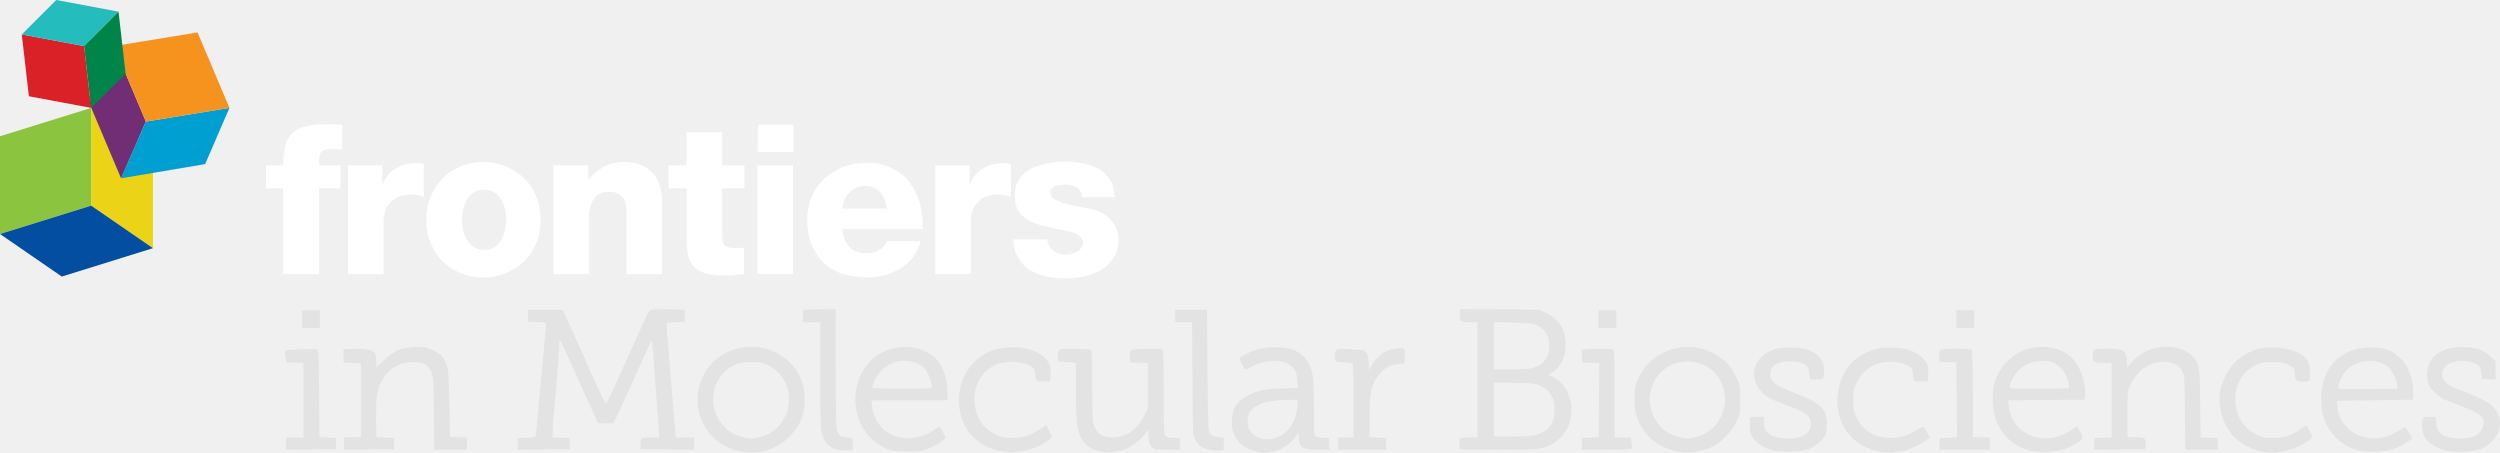
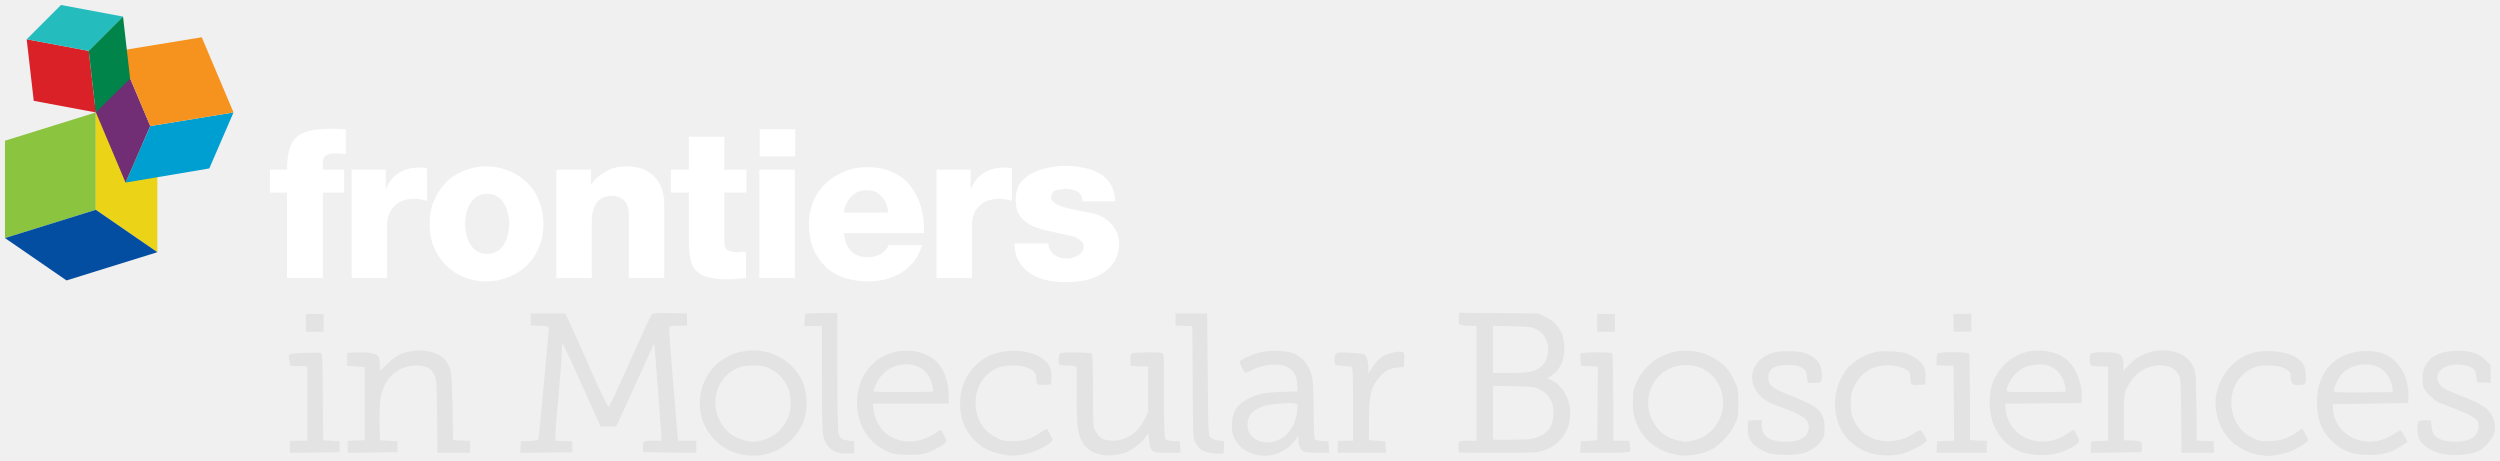
- <svg xmlns="http://www.w3.org/2000/svg" width="192.786mm" height="34.913mm" viewBox="0 0 192.786 34.913" version="1.1" id="svg1" xml:space="preserve">
+ <svg xmlns="http://www.w3.org/2000/svg" viewBox="-0.386 -0.386 193.558 35.685" version="1.1" id="svg1" xml:space="preserve">
  <defs id="defs1" />
  <g id="layer15" transform="translate(-7.115161,-222.6819)">
    <g id="g3" transform="matrix(0.03100959,0,0,0.03100959,10.29547,228.8451)">
      <g id="frontiers-wordmark" transform="translate(-32.26207,35.48828)">
        <path id="path1-7-7" style="fill:#e3e3e3;fill-opacity:1;stroke-width:0.188;paint-order:stroke fill markers" d="m 248.875,269.237 h 2.1 v 2.1 h -2.1 z m -42.14,0.012 h 2.1 v 2.1 h -2.1 z m -152.68,0.001 h 2.1 v 2.1 h -2.1 z m 51.79,16.663 c -4.184,-0.7 -6.431,-5.141 -4.539,-8.97 1.705,-3.449 6.383,-4.469 9.553,-2.083 1.457,1.097 2.249,2.552 2.377,4.368 0.141,2.007 -0.415,3.548 -1.765,4.886 -1.539,1.525 -3.503,2.153 -5.627,1.798 z m 2.198,-1.74 c 1.388,-0.358 2.402,-1.265 3.06,-2.738 0.341,-0.763 0.37,-2.393 0.057,-3.234 -0.475,-1.275 -1.489,-2.275 -2.741,-2.702 -0.399,-0.136 -0.929,-0.183 -1.707,-0.152 -0.938,0.037 -1.255,0.109 -1.879,0.425 -2.694,1.365 -3.186,5.085 -0.966,7.305 0.538,0.538 1.147,0.871 2.039,1.117 0.789,0.217 1.23,0.213 2.137,-0.021 z m 29.001,1.798 c -1.863,-0.286 -2.974,-0.797 -3.985,-1.833 -0.906,-0.928 -1.406,-1.994 -1.593,-3.398 -0.335,-2.506 0.727,-4.9 2.748,-6.197 2.219,-1.424 6.01,-1.195 7.454,0.449 0.45,0.512 0.58,1 0.52,1.95 l -0.041,0.646 -0.763,0.039 c -0.876,0.045 -0.976,-0.039 -0.979,-0.824 -0.002,-0.655 -0.316,-0.969 -1.276,-1.281 -0.969,-0.315 -2.705,-0.226 -3.487,0.179 -1.771,0.916 -2.675,2.796 -2.343,4.875 0.253,1.582 1.112,2.715 2.566,3.385 0.607,0.279 0.907,0.333 1.824,0.327 1.295,-0.009 2.064,-0.244 3.148,-0.963 0.417,-0.277 0.778,-0.503 0.802,-0.503 0.089,0 0.701,1.126 0.701,1.289 0,0.358 -1.684,1.326 -2.778,1.596 -0.877,0.217 -2.039,0.339 -2.519,0.265 z m 11.435,-0.017 c -1.862,-0.231 -2.88,-1.268 -3.163,-3.226 -0.07,-0.482 -0.128,-2.309 -0.129,-4.059 l -0.002,-3.183 -0.291,-0.078 c -0.16,-0.043 -0.619,-0.079 -1.02,-0.08 -0.669,-0.002 -0.736,-0.028 -0.81,-0.325 -0.095,-0.379 0.032,-0.992 0.235,-1.132 0.212,-0.147 3.475,-0.091 3.662,0.062 0.123,0.101 0.162,1.133 0.162,4.353 0,4.122 0.007,4.234 0.291,4.789 0.415,0.813 0.842,1.078 1.831,1.141 1.673,0.107 3.139,-0.826 3.978,-2.53 l 0.42,-0.854 0.008,-2.684 0.008,-2.684 -1.039,-0.037 -1.039,-0.037 -0.039,-0.67 c -0.033,-0.563 0.003,-0.693 0.221,-0.809 0.253,-0.136 3.069,-0.175 3.532,-0.05 0.21,0.057 0.226,0.406 0.226,5.002 0,3.753 0.039,4.992 0.162,5.155 0.112,0.148 0.4,0.225 0.937,0.251 l 0.775,0.037 0.039,0.678 0.039,0.678 h -1.535 c -1.458,0 -1.549,-0.016 -1.83,-0.314 -0.224,-0.238 -0.312,-0.518 -0.363,-1.158 l -0.068,-0.844 -0.372,0.514 c -0.49,0.676 -1.763,1.604 -2.533,1.845 -0.676,0.212 -1.693,0.322 -2.293,0.248 z m 18.077,-0.03 c -1.328,-0.279 -2.3,-1.015 -2.763,-2.092 -0.233,-0.541 -0.278,-0.852 -0.241,-1.656 0.059,-1.29 0.501,-2.065 1.535,-2.686 1.224,-0.735 2.155,-0.958 4.305,-1.03 l 1.919,-0.065 -0.05,-0.884 c -0.055,-0.975 -0.278,-1.395 -1,-1.887 -0.885,-0.603 -2.844,-0.503 -4.271,0.218 -0.424,0.214 -0.796,0.389 -0.827,0.389 -0.131,0 -0.742,-1.194 -0.686,-1.341 0.097,-0.252 1.623,-0.943 2.479,-1.123 1.084,-0.227 2.705,-0.206 3.557,0.046 1.376,0.407 2.308,1.57 2.575,3.21 0.073,0.452 0.134,2.196 0.134,3.875 6.7e-4,2.322 0.041,3.086 0.166,3.19 0.091,0.075 0.483,0.155 0.872,0.177 l 0.707,0.04 0.039,0.678 0.039,0.678 h -1.357 c -0.747,0 -1.503,-0.066 -1.68,-0.147 -0.362,-0.165 -0.591,-0.694 -0.601,-1.39 l -0.007,-0.465 -0.219,0.32 c -1.053,1.536 -2.891,2.309 -4.624,1.944 z m 2.632,-1.844 c 1.104,-0.514 1.978,-1.925 2.069,-3.339 l 0.054,-0.853 -0.485,-0.079 c -0.534,-0.087 -2.738,0.096 -3.357,0.278 -0.74,0.218 -1.461,0.661 -1.762,1.084 -0.402,0.564 -0.418,1.733 -0.031,2.253 0.793,1.062 2.111,1.308 3.512,0.657 z m 47.028,1.844 c -2.528,-0.452 -4.323,-1.989 -5.028,-4.304 -0.217,-0.711 -0.258,-1.132 -0.218,-2.208 0.045,-1.23 0.086,-1.405 0.539,-2.321 1.698,-3.435 6.12,-4.572 9.363,-2.406 1.025,0.685 1.513,1.258 2.08,2.445 0.461,0.966 0.466,0.993 0.466,2.655 0,1.676 -0.001,1.682 -0.48,2.662 -0.519,1.061 -1.727,2.34 -2.661,2.817 -1.128,0.575 -2.913,0.866 -4.06,0.661 z m 2.038,-1.751 c 2.78,-0.715 4.192,-3.898 2.887,-6.51 -0.851,-1.703 -2.599,-2.594 -4.566,-2.327 -3.499,0.475 -5.012,4.63 -2.709,7.441 0.549,0.67 1.296,1.129 2.254,1.387 0.918,0.247 1.205,0.248 2.134,0.009 z m 21.853,1.745 c -1.927,-0.183 -3.773,-1.439 -4.6,-3.128 -1.109,-2.267 -0.783,-5.129 0.81,-7.111 0.567,-0.705 1.776,-1.472 2.826,-1.79 0.753,-0.229 1.132,-0.264 2.341,-0.216 1.232,0.049 1.561,0.11 2.252,0.422 0.928,0.419 1.659,1.149 1.776,1.774 0.044,0.235 0.062,0.719 0.04,1.074 l -0.041,0.646 -0.804,0.038 c -0.895,0.043 -0.896,0.042 -0.971,-1.065 -0.032,-0.469 -0.086,-0.536 -0.677,-0.84 -0.909,-0.467 -2.538,-0.532 -3.576,-0.143 -1.015,0.381 -1.82,1.131 -2.334,2.175 -0.392,0.796 -0.424,0.959 -0.42,2.093 0.004,1.075 0.05,1.323 0.364,1.971 0.795,1.641 2.142,2.467 4.024,2.469 1.18,0.001 2.148,-0.293 3.116,-0.946 0.33,-0.223 0.666,-0.379 0.745,-0.348 0.079,0.032 0.286,0.322 0.46,0.645 l 0.316,0.587 -0.316,0.269 c -0.52,0.443 -2.342,1.282 -2.964,1.364 -1.123,0.149 -1.365,0.155 -2.368,0.06 z m 18.389,-0.016 c -2.19,-0.193 -3.799,-1.29 -4.749,-3.239 -0.741,-1.52 -0.814,-4.008 -0.162,-5.496 1.122,-2.557 3.6,-3.946 6.28,-3.518 1.153,0.184 1.833,0.494 2.564,1.168 1.007,0.928 1.725,2.938 1.599,4.473 l -0.041,0.495 -4.508,0.034 -4.508,0.034 0.072,0.699 c 0.352,3.414 4.296,4.917 7.364,2.806 0.326,-0.224 0.625,-0.408 0.664,-0.408 0.039,0 0.221,0.295 0.404,0.656 0.383,0.757 0.349,0.843 -0.545,1.367 -1.355,0.794 -2.721,1.08 -4.435,0.929 z m 2.957,-7.451 0.696,-0.024 -0.083,-0.603 c -0.159,-1.157 -0.981,-2.148 -2.072,-2.498 -0.648,-0.208 -1.965,-0.09 -2.715,0.242 -0.726,0.321 -1.494,1.092 -1.856,1.863 -0.36,0.766 -0.359,0.969 0.005,1.021 0.3,0.043 4.789,0.043 6.026,6.4e-4 z m 23.465,7.456 c -1.05,-0.151 -2.462,-0.871 -3.271,-1.667 -1.313,-1.293 -2.035,-3.529 -1.731,-5.365 0.32,-1.928 1.598,-3.745 3.208,-4.557 1.072,-0.541 1.689,-0.682 2.99,-0.681 1.855,0.002 3.417,0.56 4.049,1.448 0.215,0.301 0.303,0.648 0.349,1.37 0.072,1.12 0.017,1.192 -0.906,1.196 -0.709,0.002 -0.877,-0.193 -0.877,-1.018 0,-0.482 -0.044,-0.545 -0.605,-0.874 -0.5,-0.293 -0.796,-0.364 -1.712,-0.407 -1.311,-0.062 -1.961,0.089 -2.806,0.655 -2.761,1.849 -2.438,6.393 0.559,7.869 0.775,0.382 0.962,0.421 1.967,0.411 1.305,-0.013 2.295,-0.32 3.256,-1.011 0.348,-0.25 0.656,-0.454 0.686,-0.454 0.086,0 0.721,1.181 0.721,1.341 0,0.216 -1.144,0.955 -2.031,1.314 -0.722,0.292 -2.218,0.588 -2.814,0.558 -0.142,-0.008 -0.607,-0.063 -1.034,-0.125 z M 123.557,285.778 c -0.841,-0.197 -1.976,-0.885 -2.667,-1.616 -2.272,-2.402 -2.227,-6.585 0.097,-8.938 1.892,-1.915 5.248,-2.192 7.329,-0.604 1.056,0.805 1.75,2.476 1.75,4.209 v 1.02 h -4.474 -4.474 l 0.056,0.678 c 0.073,0.878 0.588,1.993 1.207,2.612 1.476,1.476 4.041,1.583 6.022,0.251 0.36,-0.242 0.675,-0.44 0.7,-0.44 0.095,0 0.703,1.128 0.703,1.305 0,0.266 -1.2,1.013 -2.188,1.361 -0.691,0.244 -1.098,0.297 -2.204,0.289 -0.746,-0.005 -1.582,-0.063 -1.858,-0.128 z m 4.632,-7.367 c 0.15,-0.15 -0.216,-1.396 -0.578,-1.967 -0.676,-1.066 -2.243,-1.513 -3.758,-1.073 -1.136,0.33 -2.222,1.453 -2.566,2.652 l -0.113,0.392 0.732,0.038 c 1.288,0.068 6.207,0.034 6.284,-0.043 z m 98.91,7.313 c -1.027,-0.318 -1.955,-0.97 -2.29,-1.609 -0.247,-0.469 -0.297,-0.739 -0.267,-1.421 l 0.038,-0.842 0.808,-0.038 0.808,-0.038 v 0.594 c 0,1.261 0.764,1.873 2.466,1.975 1.921,0.115 3.09,-0.531 3.09,-1.708 0,-0.924 -0.633,-1.397 -3.036,-2.27 -1.645,-0.598 -2.276,-0.94 -2.8,-1.521 -1.615,-1.787 -0.895,-4.182 1.499,-4.984 0.806,-0.271 2.892,-0.286 3.748,-0.029 1.399,0.421 2.131,1.295 2.137,2.55 0.004,0.951 -0.05,1.012 -0.908,1.012 h -0.753 l -0.079,-0.614 c -0.106,-0.822 -0.191,-0.958 -0.785,-1.253 -0.378,-0.187 -0.772,-0.251 -1.542,-0.249 -1.507,0.004 -2.262,0.48 -2.262,1.428 0,0.994 0.422,1.329 2.905,2.305 3.09,1.215 3.749,1.862 3.749,3.69 0,0.855 -0.045,1.047 -0.362,1.525 -0.42,0.634 -1.305,1.236 -2.214,1.506 -0.814,0.242 -3.158,0.237 -3.95,-0.009 z m 68.84,-0.051 c -1.04,-0.333 -1.749,-0.78 -2.513,-1.589 -1.119,-1.183 -1.59,-2.486 -1.593,-4.41 -0.007,-3.626 2.266,-6.014 5.748,-6.039 1.676,-0.012 2.519,0.285 3.557,1.256 0.989,0.925 1.611,2.651 1.521,4.216 l -0.039,0.677 -4.458,0.065 -4.458,0.065 0.042,0.646 c 0.11,1.722 1.372,3.179 3.146,3.633 1.346,0.345 2.62,0.118 3.991,-0.711 l 0.832,-0.503 0.232,0.341 c 0.128,0.188 0.318,0.501 0.424,0.697 l 0.191,0.356 -0.802,0.518 c -1.171,0.757 -2.187,1.033 -3.773,1.024 -0.896,-0.004 -1.544,-0.081 -2.047,-0.243 z m 4.827,-7.632 c -0.072,-0.741 -0.54,-1.662 -1.078,-2.122 -1.339,-1.146 -3.852,-0.863 -5.031,0.567 -0.41,0.497 -0.937,1.759 -0.816,1.954 0.045,0.073 1.464,0.108 3.522,0.087 l 3.447,-0.034 z m 5.394,7.636 c -0.98,-0.313 -1.873,-0.954 -2.185,-1.566 -0.314,-0.614 -0.359,-1.95 -0.074,-2.187 0.103,-0.085 0.459,-0.135 0.808,-0.113 l 0.624,0.04 0.065,0.733 c 0.082,0.923 0.436,1.33 1.396,1.609 0.909,0.264 2.486,0.194 3.173,-0.141 0.824,-0.401 1.235,-1.431 0.855,-2.142 -0.193,-0.361 -1.055,-0.825 -2.72,-1.464 -0.812,-0.312 -1.636,-0.631 -1.831,-0.708 -0.471,-0.188 -1.487,-1.135 -1.747,-1.628 -0.128,-0.243 -0.209,-0.718 -0.21,-1.235 -0.008,-2.099 1.492,-3.273 4.185,-3.277 1.514,-0.002 2.455,0.311 3.258,1.085 l 0.618,0.596 v 1.064 1.063 l -0.808,-0.038 -0.808,-0.038 -0.069,-0.689 c -0.084,-0.833 -0.373,-1.105 -1.406,-1.323 -1.233,-0.259 -2.419,0.034 -2.971,0.735 -0.337,0.428 -0.342,0.898 -0.017,1.432 0.304,0.499 0.601,0.66 2.841,1.543 2.179,0.859 2.983,1.394 3.424,2.28 0.602,1.209 0.381,2.372 -0.649,3.408 -0.534,0.537 -0.833,0.719 -1.536,0.937 -1.138,0.351 -3.159,0.363 -4.217,0.025 z m -189.078,-0.001 c -0.914,-0.227 -1.508,-0.826 -1.797,-1.812 -0.175,-0.599 -0.206,-1.617 -0.206,-6.945 v -6.243 h -1.04 -1.04 l 0.039,-0.743 0.039,-0.743 1.906,-0.036 1.906,-0.036 0.003,6.819 c 0.002,3.75 0.056,7.045 0.12,7.322 0.16,0.688 0.377,0.864 1.186,0.963 l 0.694,0.085 v 0.711 0.711 l -0.711,0.022 c -0.391,0.012 -0.885,-0.021 -1.098,-0.074 z m 43.574,-0.062 c -0.723,-0.198 -1.057,-0.472 -1.435,-1.177 -0.271,-0.506 -0.278,-0.652 -0.314,-7.133 l -0.037,-6.616 -0.997,-0.038 -0.997,-0.038 v -0.711 -0.711 h 1.873 1.873 l 0.065,7.2 c 0.063,7.044 0.07,7.205 0.33,7.465 0.168,0.168 0.514,0.294 0.943,0.345 l 0.678,0.08 -0.038,0.724 -0.038,0.724 -0.646,0.026 c -0.355,0.015 -0.922,-0.049 -1.26,-0.142 z M 52.157,284.955 v -0.713 h 1.034 1.034 v -4.393 -4.393 l -0.42,-0.028 c -0.231,-0.015 -0.682,-0.029 -1.001,-0.032 l -0.581,-0.004 -0.119,-0.617 c -0.079,-0.409 -0.074,-0.662 0.014,-0.751 0.158,-0.158 3.521,-0.282 3.754,-0.139 0.122,0.075 0.168,1.315 0.194,5.196 l 0.034,5.097 0.969,0.065 0.969,0.065 v 0.646 0.646 l -2.939,0.035 -2.939,0.035 z m 6.848,0.005 v -0.708 l 1.001,-0.038 1.001,-0.038 v -4.328 -4.328 l -1.034,-0.065 -1.034,-0.065 v -0.775 -0.775 l 0.969,-0.041 c 1.286,-0.054 2.259,0.074 2.584,0.34 0.209,0.171 0.271,0.39 0.294,1.024 0.016,0.444 0.031,0.807 0.034,0.808 0.002,1.4e-4 0.381,-0.365 0.84,-0.812 0.981,-0.954 1.709,-1.327 2.971,-1.523 1.732,-0.269 3.389,0.255 4.071,1.287 0.571,0.864 0.616,1.204 0.694,5.312 l 0.075,3.941 1.001,0.038 1.001,0.038 v 0.705 0.705 h -1.929 -1.929 l -0.042,-4.296 c -0.04,-4.114 -0.054,-4.322 -0.327,-4.915 -0.395,-0.856 -1.114,-1.182 -2.417,-1.097 -2.043,0.133 -3.565,1.619 -3.949,3.855 -0.079,0.458 -0.126,1.762 -0.105,2.899 l 0.038,2.067 1.034,0.065 1.034,0.065 v 0.646 0.646 l -2.939,0.035 -2.939,0.035 z m 20.44,0.027 0.039,-0.681 1.008,-0.038 c 0.643,-0.024 1.026,-0.094 1.059,-0.194 0.028,-0.086 0.173,-1.501 0.321,-3.145 0.148,-1.644 0.412,-4.493 0.586,-6.331 0.174,-1.838 0.318,-3.47 0.319,-3.627 0.002,-0.268 -0.061,-0.288 -1.064,-0.323 l -1.066,-0.037 v -0.711 -0.711 h 2.046 2.046 l 1.096,2.39 c 0.603,1.315 1.205,2.652 1.339,2.972 0.864,2.07 2.559,5.703 2.657,5.699 0.065,-0.002 0.502,-0.865 0.972,-1.915 0.47,-1.051 1.333,-2.957 1.919,-4.236 0.586,-1.279 1.3,-2.849 1.586,-3.489 0.286,-0.64 0.579,-1.237 0.651,-1.328 0.098,-0.124 0.633,-0.156 2.147,-0.129 l 2.016,0.036 v 0.711 0.711 l -1.066,0.037 c -1.003,0.035 -1.066,0.054 -1.064,0.323 0.002,0.368 0.563,7.41 0.853,10.719 l 0.224,2.552 h 1.076 1.076 v 0.713 0.713 l -3.133,-0.035 -3.133,-0.035 -0.042,-0.371 c -0.023,-0.204 -0.008,-0.509 0.035,-0.678 0.073,-0.292 0.13,-0.307 1.108,-0.307 h 1.031 v -0.414 c 0,-0.403 -0.254,-3.881 -0.512,-7.015 -0.07,-0.853 -0.166,-2.119 -0.214,-2.814 -0.047,-0.695 -0.114,-1.235 -0.148,-1.201 -0.034,0.034 -0.656,1.388 -1.381,3.007 -0.725,1.62 -1.717,3.803 -2.204,4.851 l -0.885,1.906 -0.914,-10e-4 -0.914,-0.001 -0.894,-1.969 c -0.492,-1.083 -1.468,-3.248 -2.169,-4.81 -0.701,-1.563 -1.331,-2.897 -1.399,-2.965 -0.079,-0.079 -0.124,0.161 -0.124,0.664 0,0.736 -0.351,5.176 -0.641,8.114 -0.07,0.711 -0.129,1.595 -0.131,1.965 l -0.003,0.673 1.001,0.038 1.001,0.038 v 0.646 0.646 l -3.075,0.035 -3.075,0.035 z m 96.619,-0.035 v -0.711 h 0.904 0.904 v -4.321 c 0,-3.104 -0.042,-4.346 -0.148,-4.412 -0.082,-0.05 -0.51,-0.104 -0.953,-0.119 -0.443,-0.015 -0.87,-0.068 -0.95,-0.118 -0.218,-0.135 -0.18,-1.177 0.05,-1.367 0.146,-0.121 0.557,-0.138 1.637,-0.068 0.793,0.051 1.522,0.124 1.619,0.161 0.317,0.122 0.555,0.783 0.555,1.541 v 0.742 l 0.392,-0.618 c 0.476,-0.75 1.084,-1.337 1.631,-1.575 0.638,-0.277 1.571,-0.453 1.927,-0.363 0.311,0.078 0.323,0.117 0.287,0.938 l -0.038,0.857 -0.79,0.076 c -0.967,0.092 -1.572,0.443 -2.256,1.309 -0.862,1.09 -1.076,2.055 -1.082,4.882 l -0.005,2.39 0.969,0.065 0.969,0.065 0.039,0.678 0.039,0.678 h -2.849 -2.849 z m 14.332,0.678 c -0.052,-0.17 -0.072,-0.986 -0.029,-1.163 0.047,-0.192 0.212,-0.226 1.081,-0.226 h 1.025 v -6.783 -6.783 l -0.678,-0.015 c -1.027,-0.023 -1.456,-0.144 -1.437,-0.406 0.009,-0.124 0.023,-0.432 0.032,-0.684 l 0.016,-0.46 4.687,0.04 4.687,0.04 0.861,0.424 c 1.49,0.734 2.205,1.929 2.212,3.699 0.005,1.519 -0.547,2.63 -1.65,3.316 l -0.38,0.236 0.315,0.122 c 1.138,0.442 2.053,1.654 2.321,3.073 0.456,2.415 -0.78,4.562 -3.069,5.333 -0.754,0.254 -1.077,0.27 -5.393,0.27 -2.525,0 -4.595,-0.015 -4.601,-0.032 z m 8.982,-1.703 c 1.518,-0.457 2.165,-1.341 2.176,-2.972 0.005,-0.821 -0.046,-1.04 -0.384,-1.641 -0.318,-0.566 -0.528,-0.765 -1.142,-1.081 -0.745,-0.384 -0.776,-0.388 -3.184,-0.434 l -2.432,-0.046 v 3.179 3.179 h 2.176 c 1.515,0 2.362,-0.056 2.79,-0.185 z m -0.31,-7.904 c 0.984,-0.292 1.598,-0.933 1.793,-1.874 0.289,-1.391 -0.255,-2.61 -1.397,-3.131 -0.514,-0.235 -0.899,-0.278 -2.824,-0.32 l -2.229,-0.049 v 2.791 2.791 h 1.979 c 1.441,0 2.169,-0.057 2.677,-0.207 z m 5.705,8.961 0.039,-0.678 0.969,-0.065 0.969,-0.065 0.034,-4.355 0.034,-4.355 -1.003,-0.038 -1.003,-0.038 -0.038,-0.727 -0.038,-0.727 0.479,-0.09 c 0.497,-0.093 2.965,-0.071 3.248,0.029 0.126,0.044 0.162,1.205 0.162,5.212 v 5.154 h 0.954 0.954 l 0.087,0.581 c 0.048,0.32 0.051,0.639 0.007,0.711 -0.05,0.081 -1.183,0.13 -2.986,0.13 h -2.906 z m 42.12,0 0.039,-0.678 1.003,-0.038 1.003,-0.038 -0.034,-4.42 -0.034,-4.42 -1.001,-0.038 -1.001,-0.038 v -0.689 c 0,-0.668 0.012,-0.691 0.404,-0.77 0.765,-0.153 3.32,-0.093 3.431,0.081 0.057,0.089 0.104,2.429 0.105,5.2 l 0.001,5.039 1.001,0.038 1.001,0.038 v 0.705 0.705 h -2.978 -2.979 z m 18.218,0.002 0.039,-0.681 1.001,-0.038 1.001,-0.038 v -4.388 -4.388 h -0.943 c -0.561,0 -1.006,-0.063 -1.098,-0.155 -0.201,-0.201 -0.201,-1.169 0,-1.37 0.192,-0.192 2.421,-0.21 3.087,-0.025 0.562,0.156 0.763,0.535 0.763,1.437 v 0.65 l 0.656,-0.718 c 2.271,-2.485 6.687,-2.249 7.693,0.411 0.199,0.525 0.237,1.159 0.277,4.577 l 0.047,3.968 0.993,0.038 0.993,0.038 0.039,0.678 0.039,0.678 h -1.937 -1.937 l -0.04,-4.361 c -0.038,-4.104 -0.056,-4.391 -0.306,-4.877 -0.373,-0.725 -1.138,-1.098 -2.249,-1.098 -1.586,1.3e-4 -3.09,1.037 -3.842,2.649 -0.36,0.772 -0.362,0.787 -0.362,3.489 v 2.713 l 1,0.038 c 0.926,0.035 1.006,0.06 1.076,0.34 0.042,0.166 0.057,0.469 0.033,0.673 l -0.042,0.371 -3.011,0.035 -3.011,0.035 z" transform="matrix(21.11675,0,0,21.11675,-460.5731,-5148.462)" />
        <path fill="#ffffff" d="m 633.872,234.191 h -42.674 v -57.246 h 42.674 c 0,-19.776 2.082,-35.389 5.204,-48.92 4.164,-13.53 9.368,-23.939 17.695,-31.225 8.326,-8.326 18.735,-13.53 32.266,-16.653 13.531,-3.123 29.143,-5.204 47.878,-5.204 h 21.858 c 7.286,0 14.572,1.04 21.857,1.04 v 62.451 c -8.326,-1.041 -16.653,-2.082 -23.939,-2.082 -10.408,0 -17.694,1.041 -23.939,4.164 -6.245,3.122 -9.368,10.408 -9.368,22.898 v 13.531 h 53.083 v 57.246 h -53.083 v 213.372 h -89.512 z m 160.289,-57.246 h 86.39 v 47.879 h 1.041 c 6.245,-17.694 16.653,-30.185 31.225,-39.552 14.572,-9.368 31.225,-13.531 49.96,-13.531 h 10.409 c 3.122,0 7.286,1.041 10.408,2.082 v 81.185 c -6.245,-2.082 -11.449,-3.122 -16.653,-4.163 -5.204,-1.041 -11.449,-1.041 -16.654,-1.041 -11.449,0 -20.816,2.082 -29.143,5.204 -8.327,3.123 -15.613,8.327 -20.817,14.572 -5.204,6.245 -10.408,12.49 -12.49,20.817 -3.123,8.326 -4.163,15.612 -4.163,23.939 V 447.564 H 795.202 V 176.945 Z M 989.84,312.254 c 0,-19.776 3.122,-39.552 10.41,-56.205 7.28,-17.695 16.65,-32.266 29.14,-45.797 12.49,-13.531 27.06,-22.899 44.76,-30.185 17.69,-7.285 36.43,-11.449 57.24,-11.449 20.82,0 39.56,4.164 57.25,11.449 17.69,7.286 32.27,17.695 45.8,30.185 12.49,12.49 22.9,28.102 29.14,45.797 7.29,17.694 10.41,36.429 10.41,56.205 0,20.817 -3.12,39.552 -10.41,57.246 -7.29,17.695 -16.65,32.266 -29.14,44.756 -12.49,12.49 -28.11,22.899 -45.8,30.185 -17.69,7.286 -36.43,11.449 -57.25,11.449 -20.81,0 -40.59,-4.163 -57.24,-11.449 -17.7,-7.286 -32.27,-17.695 -44.76,-30.185 -12.49,-12.49 -21.86,-28.102 -29.14,-44.756 -7.288,-17.694 -10.41,-36.429 -10.41,-57.246 z m 88.47,0 c 0,8.327 1.04,17.694 3.12,26.021 2.09,9.368 5.21,16.653 9.37,23.939 4.16,7.286 9.37,13.531 16.65,17.695 7.29,4.163 15.62,7.285 26.03,7.285 10.4,0 18.73,-2.081 26.02,-7.285 7.28,-4.164 12.49,-10.409 16.65,-17.695 4.16,-7.286 7.29,-15.612 9.37,-23.939 2.08,-9.368 3.12,-17.694 3.12,-26.021 0,-8.327 -1.04,-17.694 -3.12,-26.021 -2.08,-9.368 -5.21,-16.653 -9.37,-23.939 -4.16,-7.286 -9.37,-13.531 -16.65,-17.695 -7.29,-5.204 -15.62,-7.285 -26.02,-7.285 -10.41,0 -18.74,2.081 -26.03,7.285 -7.28,5.205 -12.49,10.409 -16.65,17.695 -4.16,7.286 -7.28,15.612 -9.37,23.939 -2.08,9.368 -3.12,17.694 -3.12,26.021 z m 227.94,-135.309 h 86.39 v 37.47 h 1.04 c 4.17,-7.286 9.37,-13.531 15.62,-18.735 6.24,-5.204 13.53,-10.408 20.81,-14.572 7.29,-4.163 15.62,-7.286 23.94,-9.367 8.33,-2.082 16.66,-3.123 24.98,-3.123 22.9,0 40.6,4.164 53.09,11.449 13.53,7.286 22.89,16.654 29.14,27.062 6.24,10.409 10.41,21.858 12.49,34.348 2.08,12.49 2.08,22.898 2.08,33.307 v 172.779 h -88.47 V 316.417 289.356 c 0,-9.368 -1.04,-16.654 -4.16,-23.94 -3.13,-7.286 -7.29,-12.49 -13.53,-16.653 -6.25,-4.164 -15.62,-6.245 -27.07,-6.245 -8.32,0 -15.61,2.081 -21.85,5.204 -6.25,3.122 -11.45,7.286 -14.58,13.531 -4.16,5.204 -6.24,11.449 -8.32,18.735 -2.08,7.286 -3.12,14.572 -3.12,21.858 v 145.717 h -88.48 z m 474.63,57.245 h -55.17 v 122.819 c 0,10.408 3.12,17.694 8.33,20.817 6.24,3.122 13.53,5.204 22.9,5.204 4.16,0 7.28,0 11.45,-1.041 h 11.45 v 65.573 c -8.33,0 -15.62,1.041 -23.94,2.082 -8.33,1.04 -16.66,1.041 -23.94,1.041 -18.74,0 -34.35,-2.082 -46.84,-5.205 -12.49,-3.122 -21.86,-8.326 -29.14,-15.612 -7.29,-7.286 -12.49,-16.654 -14.58,-29.144 -3.12,-12.49 -4.16,-27.062 -4.16,-45.797 V 234.19 h -44.76 v -57.246 h 44.76 V 94.717 h 88.47 v 82.227 h 55.17 z m 121.78,-90.551 h -88.48 V 75.984 h 88.48 z m -89.52,33.307 h 88.48 v 270.618 h -88.48 z m 211.29,157.165 c 1.04,18.735 6.25,33.307 16.66,44.756 10.4,11.449 24.98,16.653 43.71,16.653 10.41,0 20.82,-2.081 30.19,-7.286 9.36,-5.204 16.65,-12.49 20.81,-22.898 h 83.27 c -4.16,15.613 -10.41,29.144 -19.78,40.593 -9.36,11.449 -19.77,20.817 -31.22,28.102 -12.49,7.286 -24.98,12.491 -39.55,16.654 -14.57,3.122 -29.15,5.204 -43.72,5.204 -21.86,0 -41.63,-3.122 -60.37,-9.367 -18.73,-6.246 -34.34,-15.613 -46.83,-28.103 -12.49,-12.49 -22.9,-27.062 -30.19,-45.797 -7.28,-17.694 -10.41,-38.511 -10.41,-60.369 0,-20.817 4.17,-39.552 11.45,-57.246 7.29,-17.694 17.7,-32.266 31.23,-44.756 13.53,-12.49 29.14,-21.858 46.83,-29.144 17.7,-7.286 36.43,-10.408 56.21,-10.408 23.94,0 45.8,4.163 63.49,12.49 17.7,8.327 33.31,19.776 44.76,35.389 11.45,15.612 20.81,32.266 26.02,52.042 5.2,19.776 8.33,41.633 7.28,64.532 h -199.84 z m 110.33,-49.961 c -1.04,-15.612 -6.24,-28.102 -15.61,-39.551 -9.37,-10.409 -21.86,-16.654 -37.47,-16.654 -15.61,0 -28.1,5.204 -38.51,15.613 -10.41,10.408 -16.66,23.939 -18.74,40.592 z m 119.7,-107.205 h 86.39 v 47.879 h 1.04 c 6.25,-17.694 16.65,-30.185 31.23,-39.552 14.57,-9.368 31.22,-13.531 49.96,-13.531 h 10.4 c 3.13,0 7.29,1.041 10.41,2.082 v 81.185 c -6.24,-2.082 -11.45,-3.122 -16.65,-4.163 -5.21,-1.041 -11.45,-1.041 -16.65,-1.041 -11.45,0 -20.82,2.082 -29.15,5.204 -8.32,3.123 -15.61,8.327 -20.81,14.572 -6.25,6.245 -10.41,12.49 -12.49,20.817 -3.13,8.326 -4.17,15.612 -4.17,23.939 V 447.564 H 2255.5 V 176.945 Z m 279.99,182.146 c 0,7.286 1.04,12.49 4.16,17.694 3.12,5.204 6.24,9.368 10.41,12.49 4.16,3.123 9.36,5.204 14.57,7.286 6.24,2.082 11.45,2.082 17.69,2.082 4.17,0 8.33,0 13.53,-2.082 5.21,-1.041 9.37,-3.123 13.53,-5.204 4.17,-2.082 7.29,-5.204 10.41,-9.368 3.13,-4.163 4.17,-8.327 4.17,-13.531 0,-5.204 -2.09,-9.367 -5.21,-12.49 -3.12,-3.122 -7.28,-6.245 -11.45,-8.327 -4.16,-2.081 -9.36,-4.163 -14.57,-5.204 -5.2,-1.041 -9.37,-2.081 -13.53,-3.122 -13.53,-3.123 -28.1,-6.245 -42.67,-9.368 -14.58,-3.122 -28.11,-7.286 -40.6,-12.49 -12.49,-6.245 -22.9,-13.531 -30.18,-23.939 -8.33,-10.409 -11.45,-23.94 -11.45,-42.675 0,-16.653 4.16,-30.184 11.45,-40.592 8.33,-10.409 17.69,-18.736 30.18,-24.981 12.49,-6.245 26.02,-10.408 40.6,-13.53 14.57,-3.123 28.1,-4.164 41.63,-4.164 14.57,0 29.14,1.041 43.71,4.164 14.58,2.081 27.07,7.285 39.56,13.53 12.49,6.245 21.85,15.613 29.14,27.062 7.29,11.45 11.45,26.021 12.49,43.716 h -82.23 c 0,-10.409 -4.16,-18.736 -11.45,-23.94 -7.28,-4.163 -16.65,-7.286 -28.1,-7.286 -4.16,0 -8.32,0 -12.49,1.041 -4.16,1.041 -8.32,1.041 -12.49,2.082 -4.16,1.041 -7.28,3.122 -9.37,6.245 -2.08,3.122 -4.16,6.245 -4.16,11.449 0,6.245 3.12,11.449 10.41,15.613 6.24,4.163 14.57,7.286 24.98,10.408 10.41,2.082 20.82,5.204 32.27,7.286 11.44,2.082 22.89,4.163 33.3,6.245 13.53,3.123 24.98,7.286 33.31,13.531 9.37,6.245 15.61,12.49 20.82,19.776 5.2,7.286 9.36,14.572 11.45,21.858 2.08,7.285 3.12,13.53 3.12,19.776 0,17.694 -4.17,33.306 -11.45,45.796 -8.33,12.491 -17.7,21.858 -30.19,30.185 -12.49,7.286 -26.02,12.49 -41.63,16.653 -15.61,3.123 -31.22,5.204 -45.8,5.204 -15.61,0 -32.26,-1.04 -47.87,-4.163 -15.62,-3.122 -29.15,-8.327 -41.64,-15.612 a 83.855,83.855 0 0 1 -30.18,-30.185 c -8.33,-12.49 -12.49,-28.102 -12.49,-46.838 h 84.31 z" id="path1-8" style="fill:#ffffff;fill-opacity:1" />
      </g>
      <g id="frontiers-mark" transform="matrix(1.21015,0,0,1.21015,-102.5588,-200.0134)">
        <path d="M 0,481.911 V 281.028 l 187.351,-58.287 v 200.882 z" fill="#8bc53f" id="path2-9" />
        <path d="M 187.351,423.623 V 222.741 l 126.983,87.431 v 200.882 z" fill="#ebd417" id="path3" />
        <path d="M 126.982,569.341 0,481.911 l 187.351,-58.287 126.983,87.43 z" fill="#034ea1" id="path4" />
        <path d="M 183.188,212.331 234.189,95.757 299.762,250.842 248.761,367.416 Z" fill="#712e74" id="path5" />
        <path d="m 248.761,367.415 51.001,-116.574 171.739,-28.102 -49.96,115.533 z" fill="#009fd1" id="path6" />
        <path d="M 299.762,250.842 234.189,95.757 405.928,67.654 471.501,222.739 Z" fill="#f6921e" id="path7" />
        <path d="M 187.352,222.741 59.328,198.802 44.757,71.819 172.78,95.76 187.352,222.742 Z" fill="#da2128" id="path8" />
        <path d="M 172.78,95.758 44.757,71.818 115.534,1.042 243.557,24.982 Z" fill="#25bcbd" id="path9" />
        <path d="M 258.129,153.005 187.352,222.741 172.781,95.759 243.558,24.981 Z" fill="#00844a" id="path10" />
      </g>
    </g>
  </g>
</svg>
